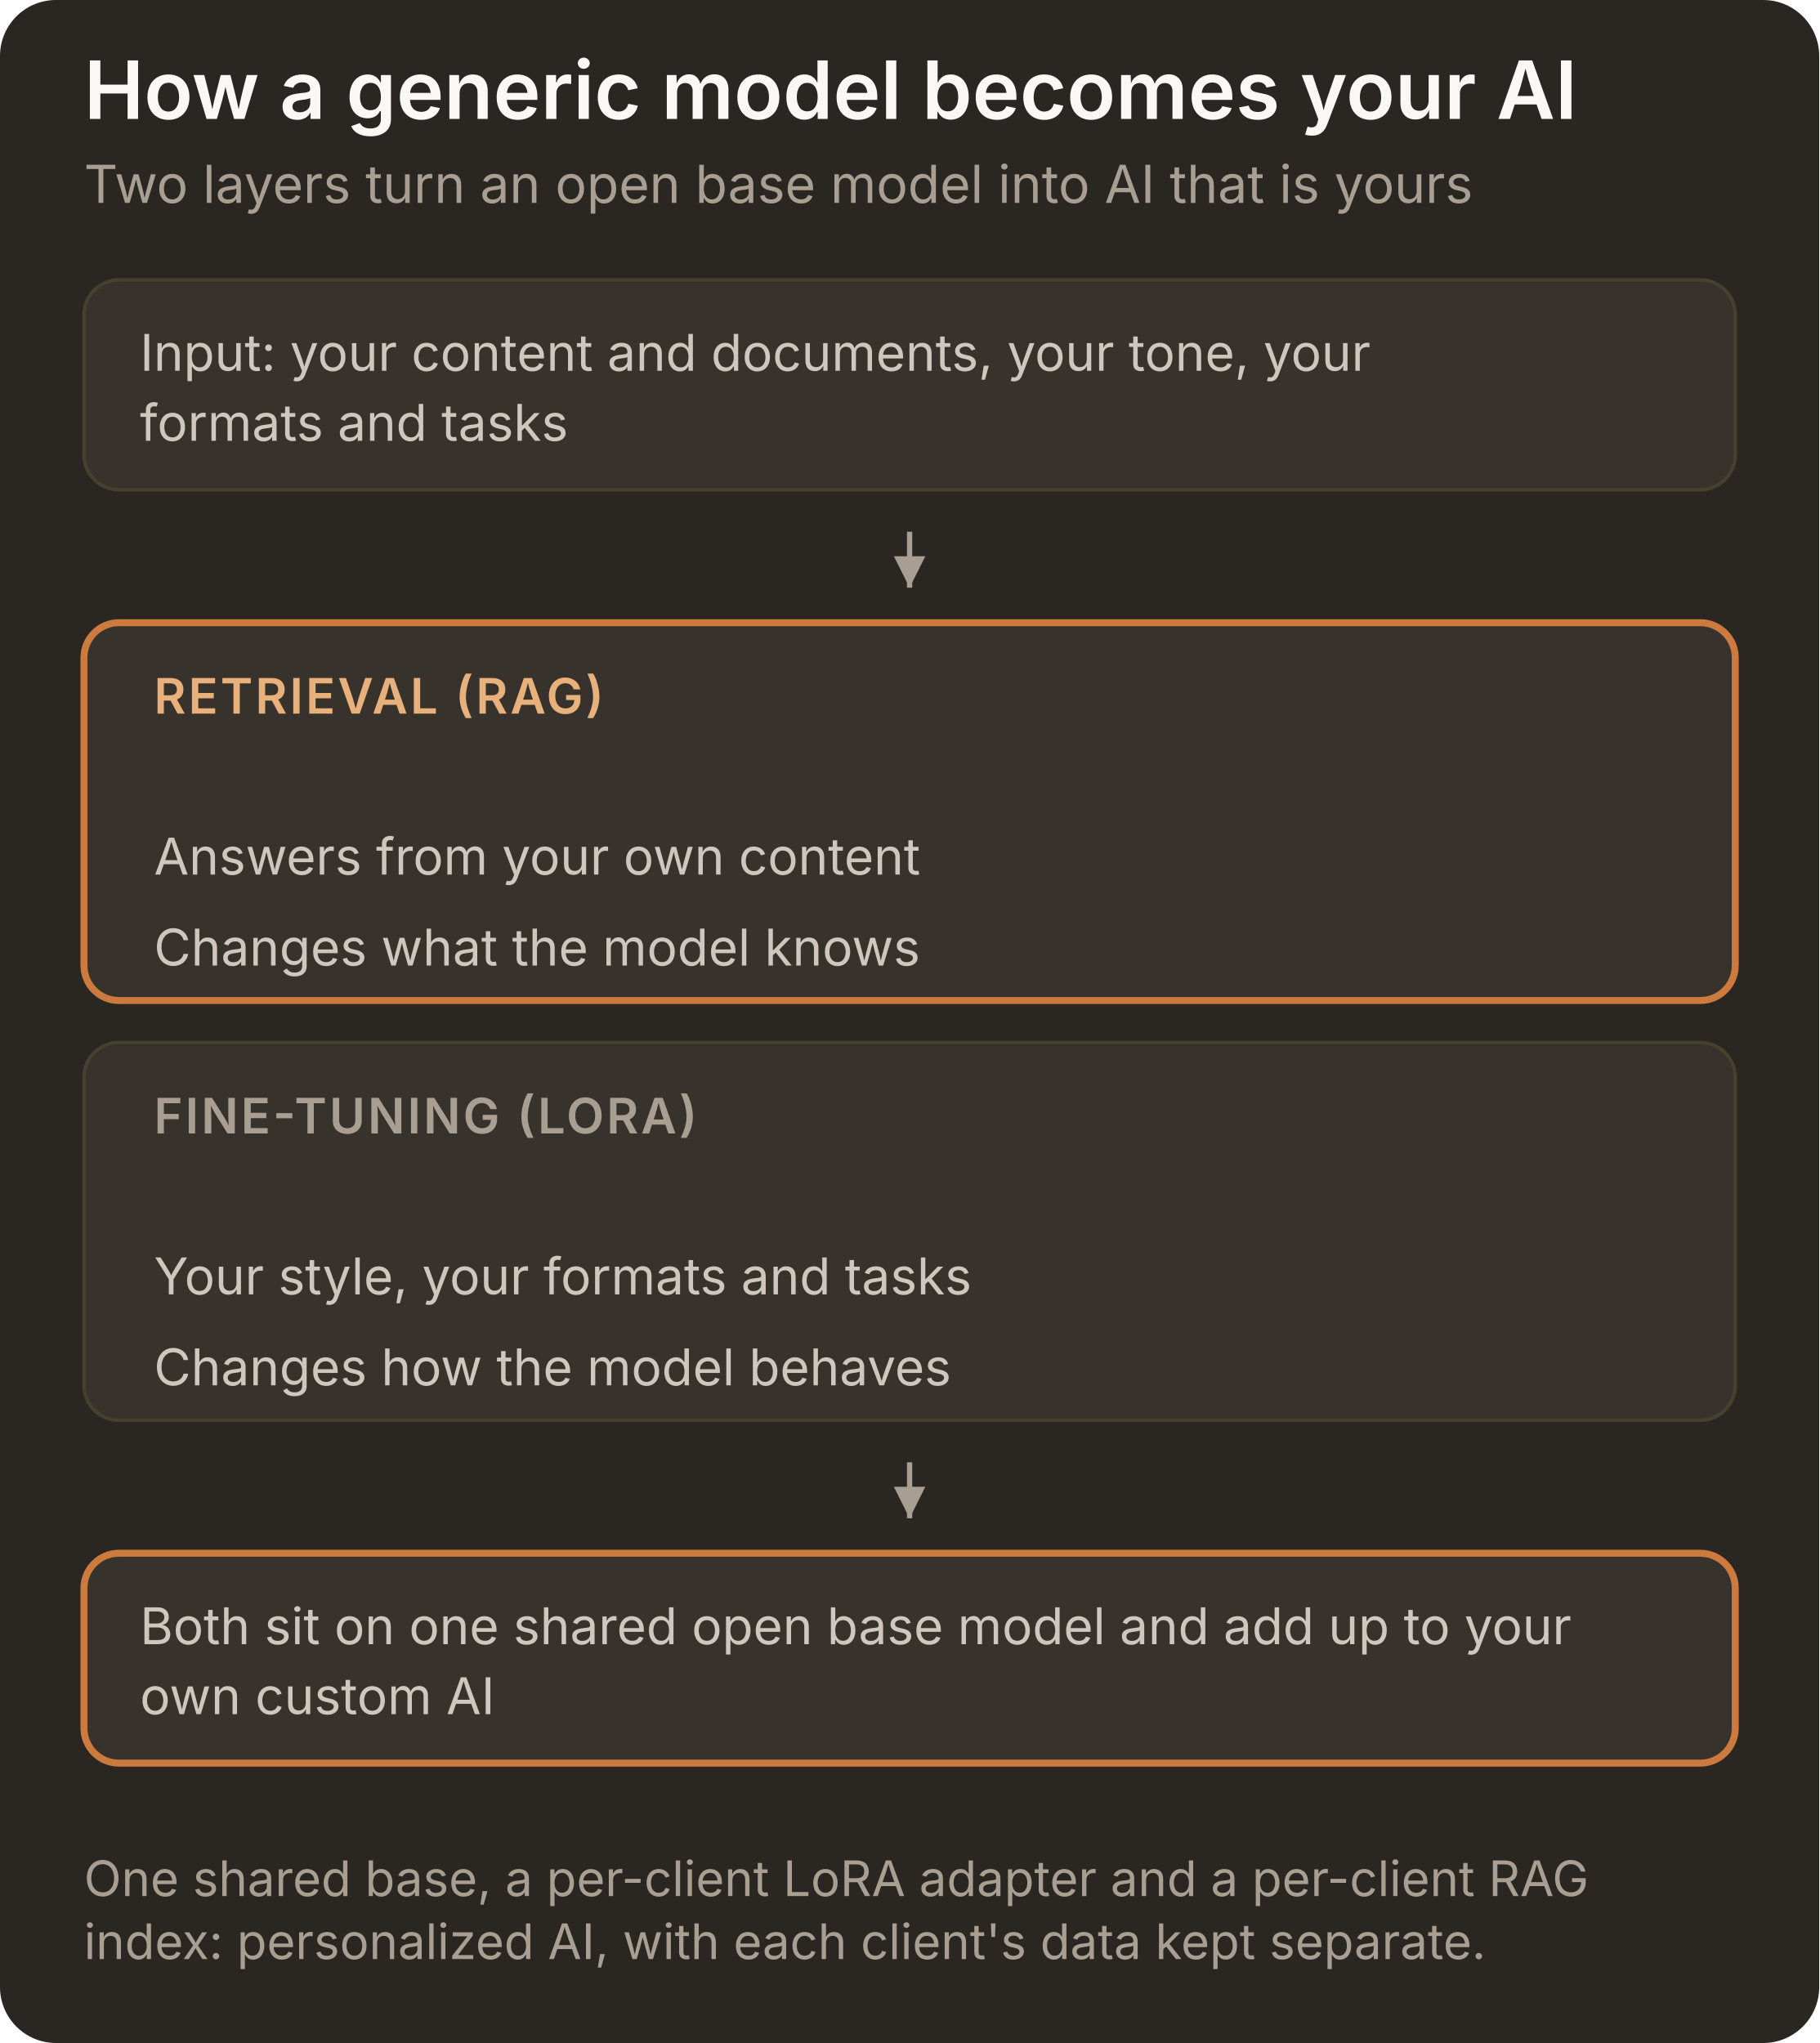
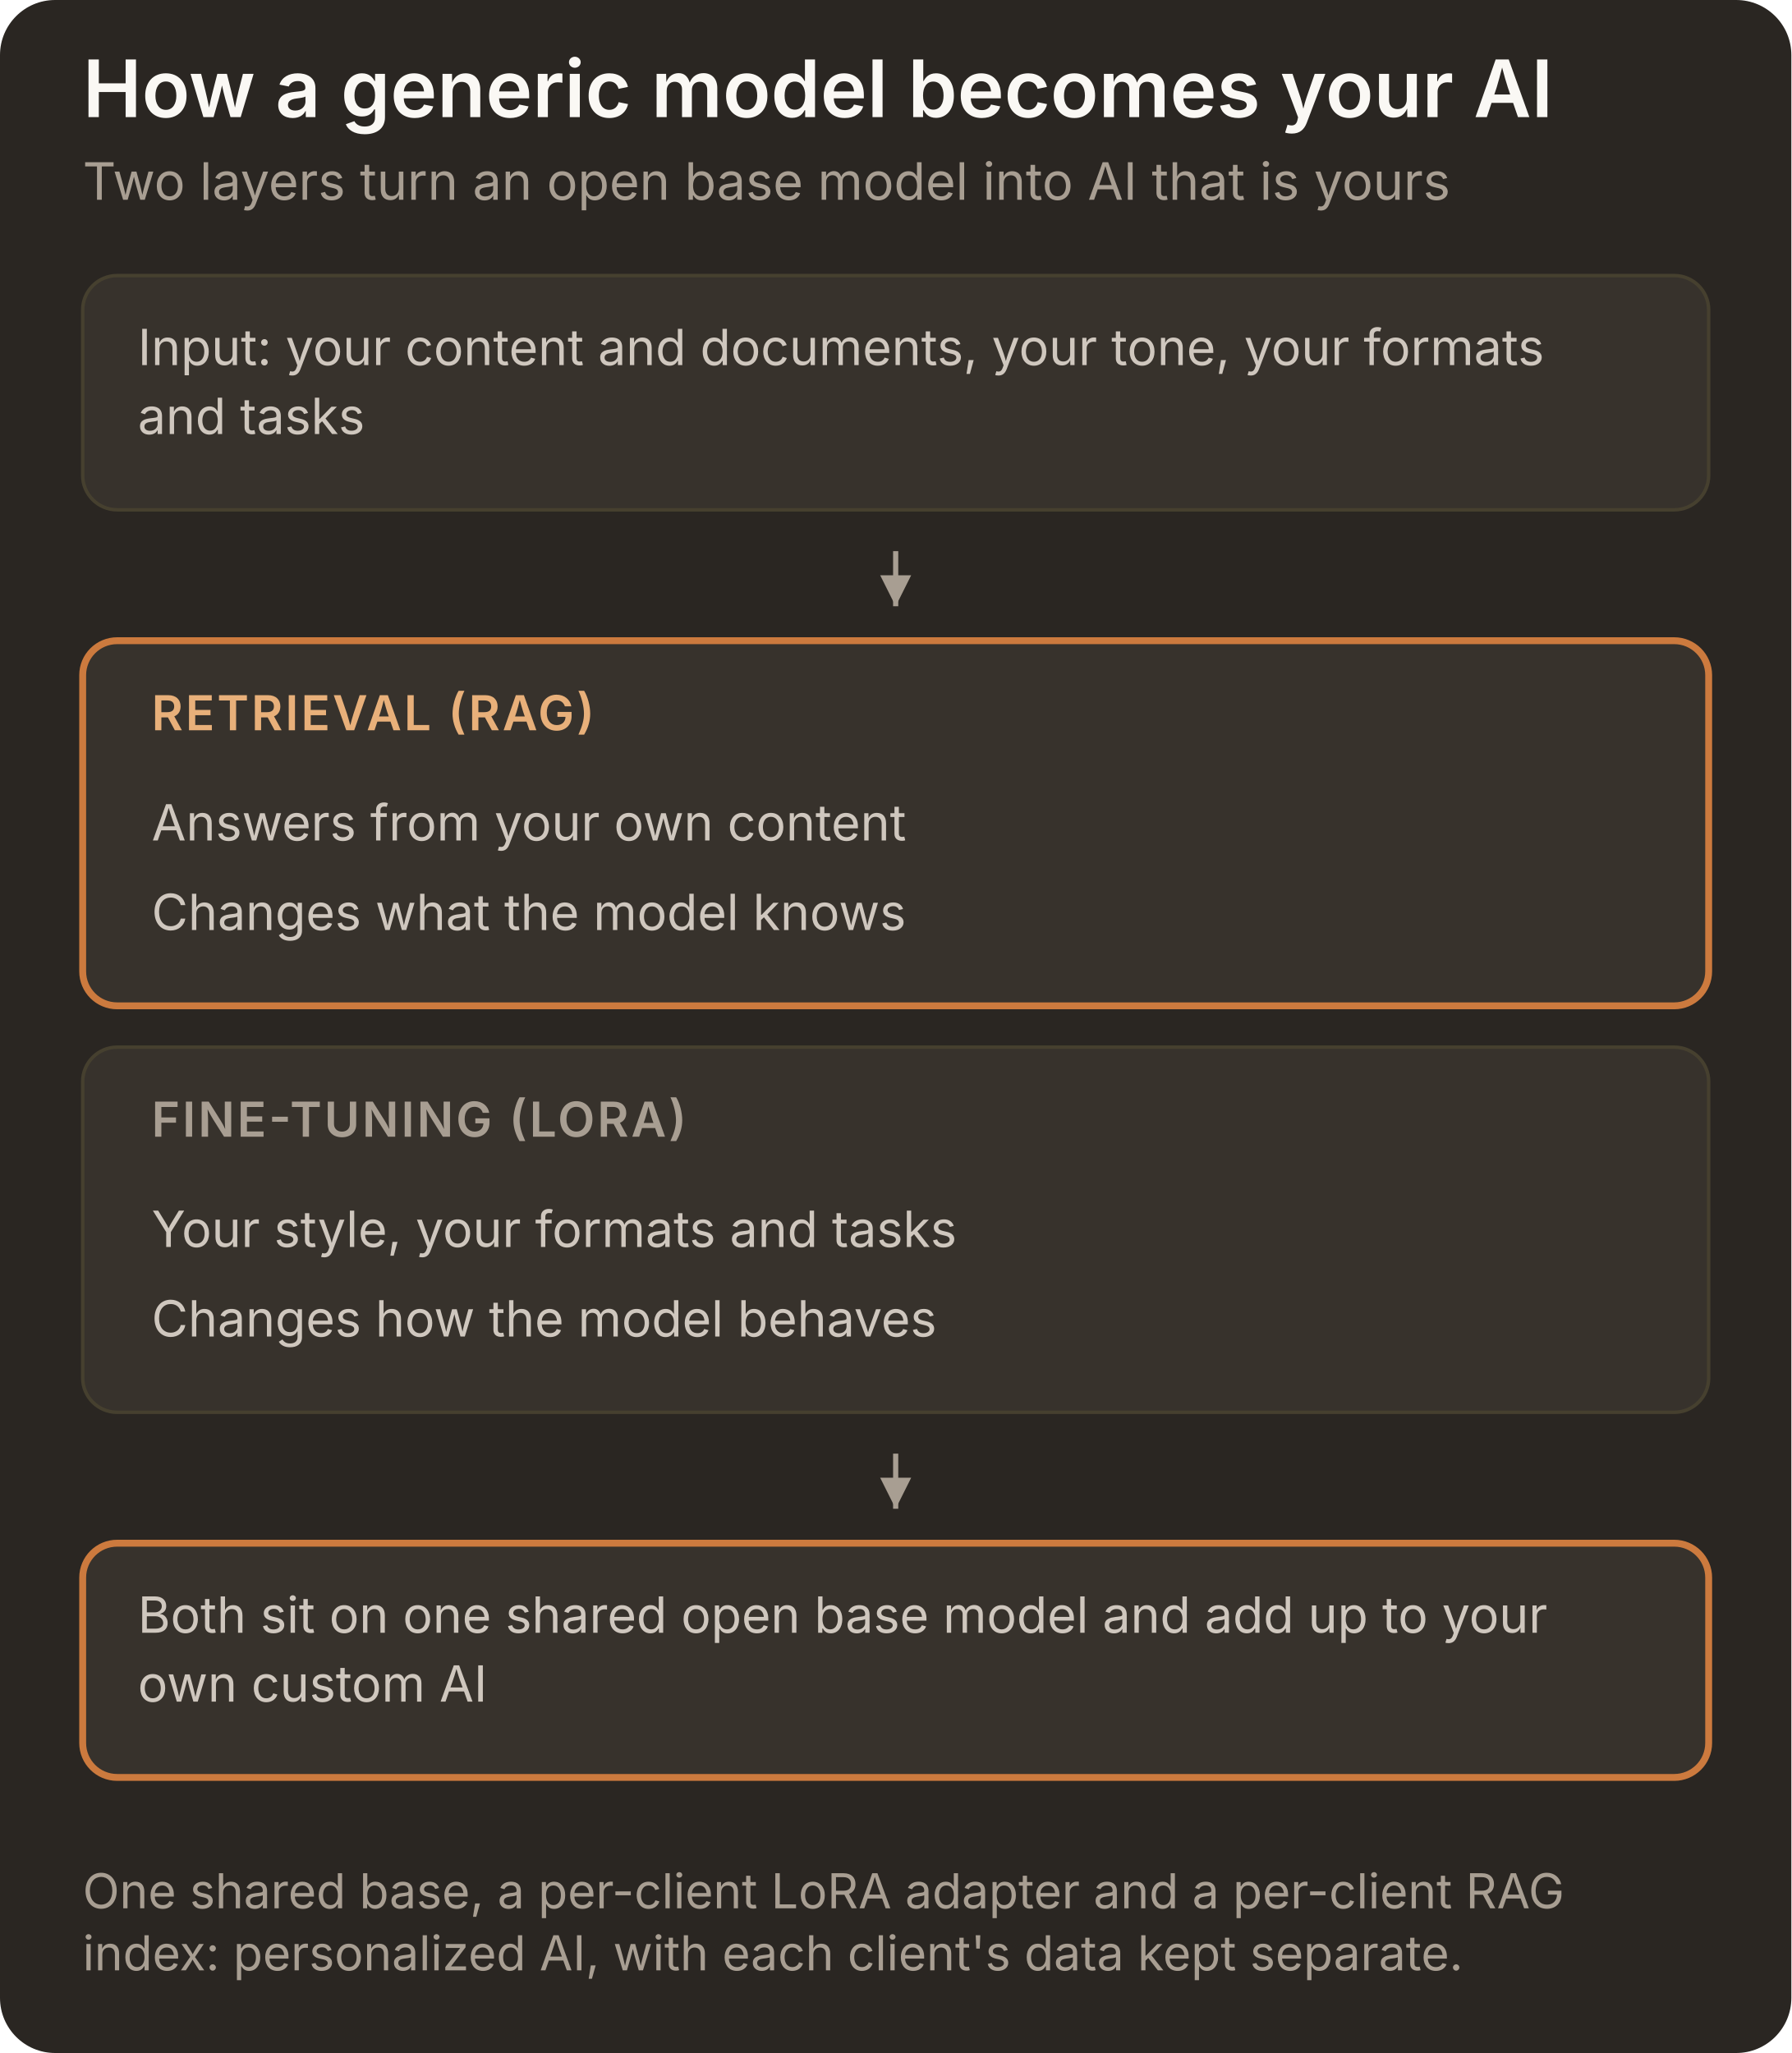
- <svg xmlns="http://www.w3.org/2000/svg" viewBox="0 0 520 584" role="img" aria-label="Diagram: two layers turn an open base model into AI that is yours. Retrieval (RAG) answers from your own content and changes what the model knows. Fine-tuning (LoRA) takes on your style, formats and tasks and changes how it behaves. Both sit on one shared open base model.">
+ <svg xmlns="http://www.w3.org/2000/svg" viewBox="0 0 520 596" role="img" aria-label="Diagram: two layers turn an open base model into AI that is yours. Retrieval (RAG) answers from your own content and changes what the model knows. Fine-tuning (LoRA) takes on your style, formats and tasks and changes how it behaves. Both sit on one shared open base model.">
  <defs>
    <marker id="ar" markerWidth="8" markerHeight="8" refX="6" refY="3" orient="auto">
      <path d="M0,0 L6,3 L0,6 Z" fill="#a89e92" />
    </marker>
  </defs>
-   <rect x="0" y="0" width="520" height="584" rx="16" fill="#2a2622" />
+   <rect x="0" y="0" width="520" height="596" rx="16" fill="#2a2622" />
  <text x="24" y="34" font-family="'Inter', system-ui, -apple-system, sans-serif" font-size="23" fill="#faf8f4" font-weight="600">How a generic model becomes your AI</text>
  <text x="24" y="58" font-family="'Inter', system-ui, -apple-system, sans-serif" font-size="15" fill="#a89e92">Two layers turn an open base model into AI that is yours</text>
-   <rect x="24" y="80" width="472" height="60" rx="10" fill="#37322c" stroke="#46402f" stroke-width="1" />
-   <text x="40" y="106" font-family="'Inter', system-ui, -apple-system, sans-serif" font-size="14.5" fill="#cfc7be">Input: your content and documents, your tone, your</text>
-   <text x="40" y="126" font-family="'Inter', system-ui, -apple-system, sans-serif" font-size="14.5" fill="#cfc7be">formats and tasks</text>
-   <path d="M260,152 L260,168" stroke="#a89e92" stroke-width="1.5" marker-end="url(#ar)" />
-   <rect x="24" y="178" width="472" height="108" rx="10" fill="#37322c" stroke="#cc7a3e" stroke-width="2" />
-   <text x="44" y="204" font-family="'Inter', system-ui, -apple-system, sans-serif" font-size="14" fill="#e8b07a" font-weight="600" letter-spacing="0.05em">RETRIEVAL (RAG)</text>
-   <text x="44" y="250" font-family="'Inter', system-ui, -apple-system, sans-serif" font-size="14.5" fill="#cfc7be">Answers from your own content</text>
-   <text x="44" y="276" font-family="'Inter', system-ui, -apple-system, sans-serif" font-size="14.5" fill="#cfc7be">Changes what the model knows</text>
-   <rect x="24" y="298" width="472" height="108" rx="10" fill="#37322c" stroke="#46402f" stroke-width="1" />
-   <text x="44" y="324" font-family="'Inter', system-ui, -apple-system, sans-serif" font-size="14" fill="#a89e92" font-weight="600" letter-spacing="0.05em">FINE-TUNING (LORA)</text>
-   <text x="44" y="370" font-family="'Inter', system-ui, -apple-system, sans-serif" font-size="14.5" fill="#cfc7be">Your style, your formats and tasks</text>
-   <text x="44" y="396" font-family="'Inter', system-ui, -apple-system, sans-serif" font-size="14.5" fill="#cfc7be">Changes how the model behaves</text>
-   <path d="M260,418 L260,434" stroke="#a89e92" stroke-width="1.5" marker-end="url(#ar)" />
-   <rect x="24" y="444" width="472" height="60" rx="10" fill="#37322c" stroke="#cc7a3e" stroke-width="2" />
-   <text x="40" y="470" font-family="'Inter', system-ui, -apple-system, sans-serif" font-size="14.5" fill="#cfc7be">Both sit on one shared open base model and add up to your</text>
-   <text x="40" y="490" font-family="'Inter', system-ui, -apple-system, sans-serif" font-size="14.5" fill="#cfc7be">own custom AI</text>
-   <text x="24" y="542" font-family="'Inter', system-ui, -apple-system, sans-serif" font-size="14" fill="#a89e92">One shared base, a per-client LoRA adapter and a per-client RAG</text>
-   <text x="24" y="560" font-family="'Inter', system-ui, -apple-system, sans-serif" font-size="14" fill="#a89e92">index: personalized AI, with each client's data kept separate.</text>
+   <rect x="24" y="80" width="472" height="68" rx="10" fill="#37322c" stroke="#46402f" stroke-width="1" />
+   <text x="40" y="106" font-family="'Inter', system-ui, -apple-system, sans-serif" font-size="14.5" fill="#cfc7be">Input: your content and documents, your tone, your formats</text>
+   <text x="40" y="126" font-family="'Inter', system-ui, -apple-system, sans-serif" font-size="14.5" fill="#cfc7be">and tasks</text>
+   <path d="M260,160 L260,176" stroke="#a89e92" stroke-width="1.5" marker-end="url(#ar)" />
+   <rect x="24" y="186" width="472" height="106" rx="10" fill="#37322c" stroke="#cc7a3e" stroke-width="2" />
+   <text x="44" y="212" font-family="'Inter', system-ui, -apple-system, sans-serif" font-size="14" fill="#e8b07a" font-weight="600" letter-spacing="0.05em">RETRIEVAL (RAG)</text>
+   <text x="44" y="244" font-family="'Inter', system-ui, -apple-system, sans-serif" font-size="14.5" fill="#cfc7be">Answers from your own content</text>
+   <text x="44" y="270" font-family="'Inter', system-ui, -apple-system, sans-serif" font-size="14.5" fill="#cfc7be">Changes what the model knows</text>
+   <rect x="24" y="304" width="472" height="106" rx="10" fill="#37322c" stroke="#46402f" stroke-width="1" />
+   <text x="44" y="330" font-family="'Inter', system-ui, -apple-system, sans-serif" font-size="14" fill="#a89e92" font-weight="600" letter-spacing="0.05em">FINE-TUNING (LORA)</text>
+   <text x="44" y="362" font-family="'Inter', system-ui, -apple-system, sans-serif" font-size="14.5" fill="#cfc7be">Your style, your formats and tasks</text>
+   <text x="44" y="388" font-family="'Inter', system-ui, -apple-system, sans-serif" font-size="14.5" fill="#cfc7be">Changes how the model behaves</text>
+   <path d="M260,422 L260,438" stroke="#a89e92" stroke-width="1.5" marker-end="url(#ar)" />
+   <rect x="24" y="448" width="472" height="68" rx="10" fill="#37322c" stroke="#cc7a3e" stroke-width="2" />
+   <text x="40" y="474" font-family="'Inter', system-ui, -apple-system, sans-serif" font-size="14.5" fill="#cfc7be">Both sit on one shared open base model and add up to your</text>
+   <text x="40" y="494" font-family="'Inter', system-ui, -apple-system, sans-serif" font-size="14.5" fill="#cfc7be">own custom AI</text>
+   <text x="24" y="554" font-family="'Inter', system-ui, -apple-system, sans-serif" font-size="14" fill="#a89e92">One shared base, a per-client LoRA adapter and a per-client RAG</text>
+   <text x="24" y="572" font-family="'Inter', system-ui, -apple-system, sans-serif" font-size="14" fill="#a89e92">index: personalized AI, with each client's data kept separate.</text>
</svg>
